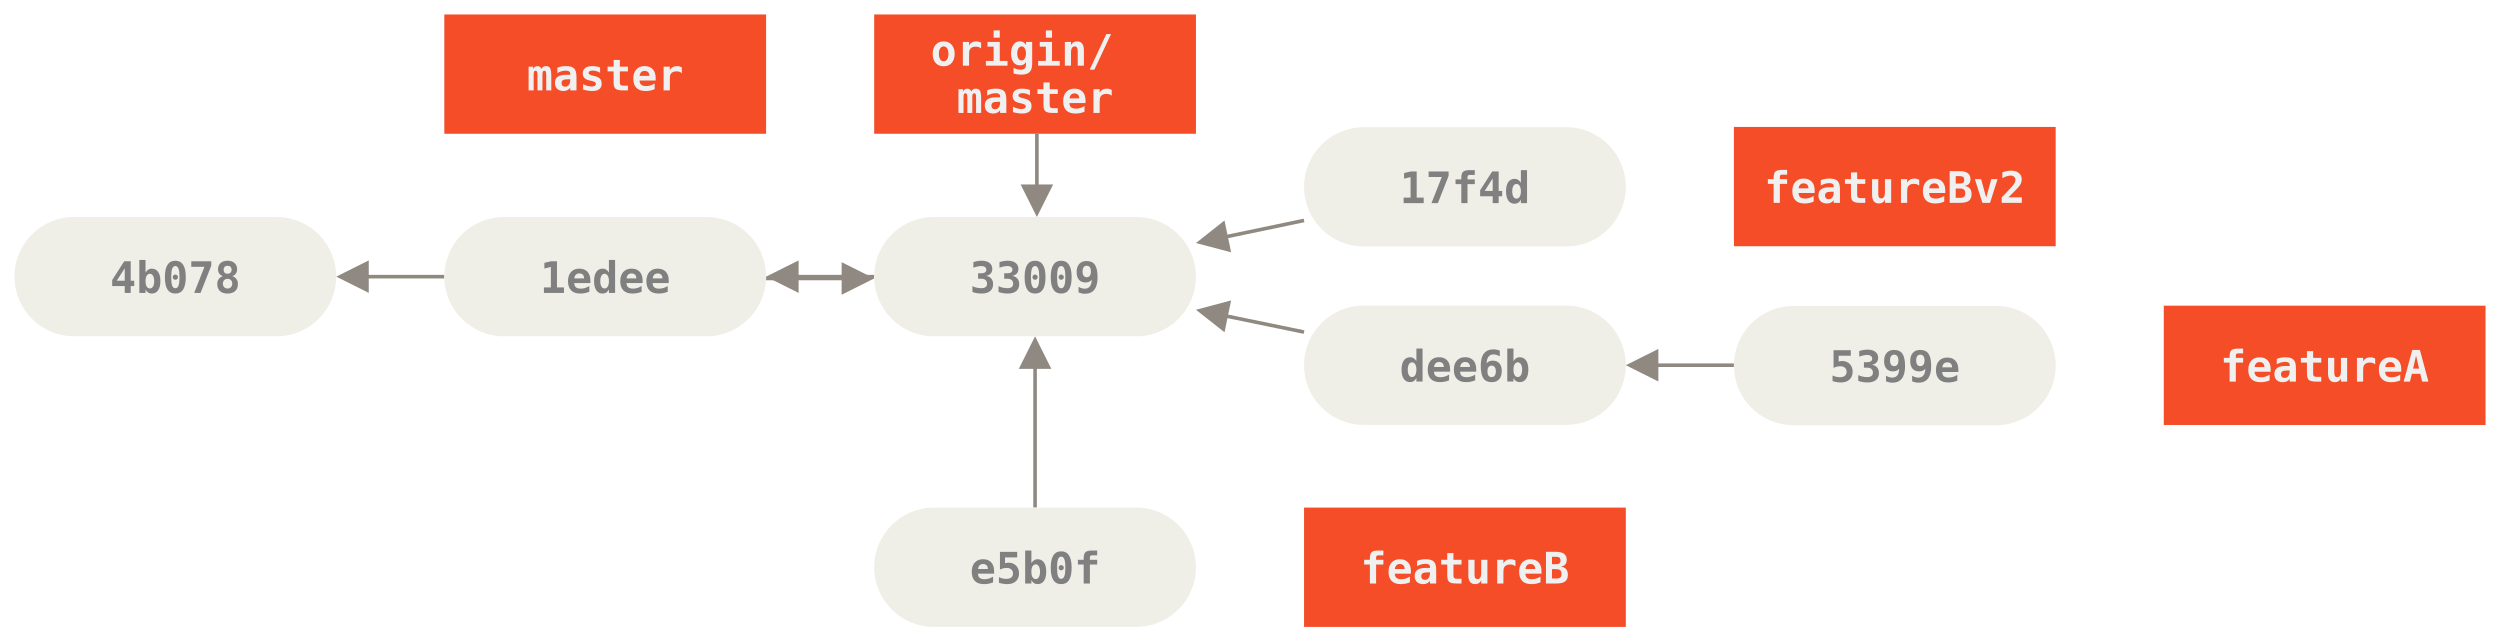
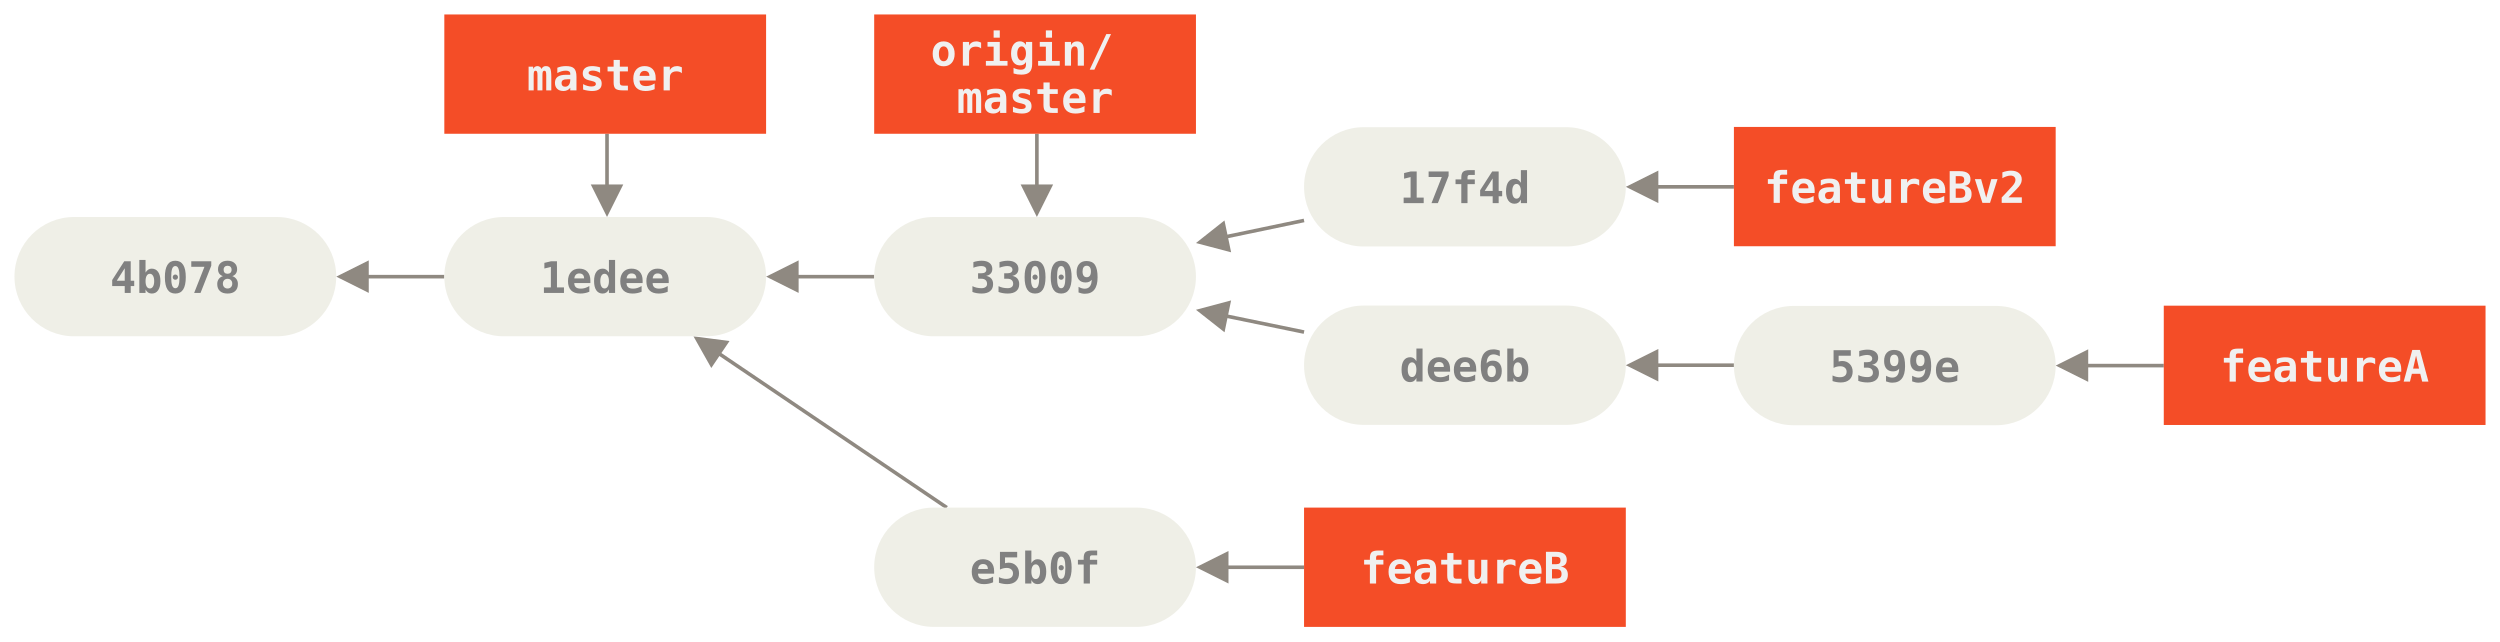
<svg xmlns="http://www.w3.org/2000/svg" version="1.1" width="1383" height="354.8" viewBox="0 0 691.5 177.4">
  <path d="m102 76.02h20.9v1h-20.9v4l-9-4.5 9-4.5z" fill="#8f8981" />
  <path d="m220.9 76.02h20.9v1h-20.9v4l-9-4.5 9-4.5z" fill="#8f8981" />
  <path d="M360.598 60.487 L339.508 64.893 L338.69 60.978 L330.8 67.223 L340.53 69.788 L339.712 65.872 L360.802 61.466 Z" fill="#8f8981" />
-   <path d="m351.7 51.68h--216.9v1h-216.9v4l9-4.5-9-4.5v4z" fill="#8f8981" />
+   <path d="m458.7 51.18h20.9v1h-20.9v4l-9-4.5 9-4.5z" fill="#8f8981" />
  <path d="M360.801 91.361 L339.716 87.016 L340.523 83.098 L330.8 85.689 L338.707 91.913 L339.514 87.996 L360.599 92.34 Z" fill="#8f8981" />
  <path d="m458.7 100.52h20.9v1h-20.9v4l-9-4.5 9-4.5z" fill="#8f8981" />
-   <path d="M286.8 140.4 L286.8 102.02 L290.8 102.02 L286.3 93.02 L281.8 102.02 L285.8 102.02 L285.8 140.4 Z" fill="#8f8981" />
-   <path d="m232.8 76.52h-20.9v1h20.9v4l9-4.5-9-4.5v4z" fill="#8f8981" />
+   <path d="M262.173 139.986 L199.543 97.646 L201.784 94.332 L191.807 93.02 L196.743 101.789 L198.983 98.475 L261.613 140.814 Z" fill="#8f8981" />
+   <path d="m167.4 51.02v-14.02h1v14.02h4l-4.5 9-4.5-9h4z" fill="#8f8981" />
  <path d="m286.3 51.02v-14.02h1v14.02h4l-4.5 9-4.5-9h4z" fill="#8f8981" />
-   <path d="m470.6 101.12h--216.9v1h-216.9v4l9-4.5-9-4.5v4z" fill="#8f8981" />
-   <path d="m232.8 156.9h--216.9v1h-216.9v4l9-4.5-9-4.5v4z" fill="#8f8981" />
+   <path d="m577.6 100.62h20.9v1h-20.9v4l-9-4.5 9-4.5z" fill="#8f8981" />
+   <path d="m339.8 156.4h20.9v1h-20.9v4l-9-4.5 9-4.5z" fill="#8f8981" />
  <g>
    <rect x="4" y="60.02" width="89" height="33" rx="16.5" ry="16.5" fill="#efefe7" />
    <text font-size="12px" font-weight="700" font-family="'JetBrains Mono', 'Source Code Pro', monospace" text-anchor="middle">
      <tspan x="48.5" y="81.02" fill="gray">4b078</tspan>
    </text>
  </g>
  <g>
    <rect x="122.9" y="60.02" width="89" height="33" rx="16.5" ry="16.5" fill="#efefe7" />
    <text font-size="12px" font-weight="700" font-family="'JetBrains Mono', 'Source Code Pro', monospace" text-anchor="middle">
      <tspan x="167.4" y="81.02" fill="gray">1edee</tspan>
    </text>
  </g>
  <g>
    <rect x="241.8" y="60.02" width="89" height="33" rx="16.5" ry="16.5" fill="#efefe7" />
    <text font-size="12px" font-weight="700" font-family="'JetBrains Mono', 'Source Code Pro', monospace" text-anchor="middle">
      <tspan x="286.3" y="81.02" fill="gray">33009</tspan>
    </text>
  </g>
  <g>
    <rect x="479.6" y="84.62" width="89" height="33" rx="16.5" ry="16.5" fill="#efefe7" />
    <text font-size="12px" font-weight="700" font-family="'JetBrains Mono', 'Source Code Pro', monospace" text-anchor="middle">
      <tspan x="524.1" y="105.62" fill="gray">5399e</tspan>
    </text>
  </g>
  <g>
    <rect x="360.7" y="35.18" width="89" height="33" rx="16.5" ry="16.5" fill="#efefe7" />
    <text font-size="12px" font-weight="700" font-family="'JetBrains Mono', 'Source Code Pro', monospace" text-anchor="middle">
      <tspan x="405.2" y="56.18" fill="gray">17f4d</tspan>
    </text>
  </g>
  <g>
    <rect x="241.8" y="140.4" width="89" height="33" rx="16.5" ry="16.5" fill="#efefe7" />
    <text font-size="12px" font-weight="700" font-family="'JetBrains Mono', 'Source Code Pro', monospace" text-anchor="middle">
      <tspan x="286.3" y="161.4" fill="gray">e5b0f</tspan>
    </text>
  </g>
  <g>
    <rect x="360.7" y="84.52" width="89" height="33" rx="16.5" ry="16.5" fill="#efefe7" />
    <text font-size="12px" font-weight="700" font-family="'JetBrains Mono', 'Source Code Pro', monospace" text-anchor="middle">
      <tspan x="405.2" y="105.52" fill="gray">dee6b</tspan>
    </text>
  </g>
  <g>
    <rect x="122.9" y="4" width="89" height="33" fill="#f44d27" />
    <text font-size="12px" font-weight="700" font-family="'JetBrains Mono', 'Source Code Pro', monospace" text-anchor="middle">
      <tspan x="167.4" y="25" fill="#f0f0f0">master</tspan>
    </text>
  </g>
  <g>
    <rect x="598.5" y="84.55" width="89" height="33" fill="#f44d27" />
    <text font-size="12px" font-weight="700" font-family="'JetBrains Mono', 'Source Code Pro', monospace" text-anchor="middle">
      <tspan x="643" y="105.55" fill="#f0f0f0">featureA</tspan>
    </text>
  </g>
  <g>
    <rect x="360.7" y="140.4" width="89" height="33" fill="#f44d27" />
    <text font-size="12px" font-weight="700" font-family="'JetBrains Mono', 'Source Code Pro', monospace" text-anchor="middle">
      <tspan x="405.2" y="161.4" fill="#f0f0f0">featureB</tspan>
    </text>
  </g>
  <g>
    <rect x="479.6" y="35.11" width="89" height="33" fill="#f44d27" />
    <text font-size="12px" font-weight="700" font-family="'JetBrains Mono', 'Source Code Pro', monospace" text-anchor="middle">
      <tspan x="524.1" y="56.11" fill="#f0f0f0">featureBv2</tspan>
    </text>
  </g>
  <g>
    <rect x="241.8" y="4" width="89" height="33" fill="#f44d27" />
    <text font-size="12px" font-weight="700" font-family="'JetBrains Mono', 'Source Code Pro', monospace" text-anchor="middle">
      <tspan x="286.3" y="18.165" fill="#f0f0f0">origin/</tspan>
      <tspan x="286.3" dy="13.07" fill="#f0f0f0">master</tspan>
    </text>
  </g>
</svg>
